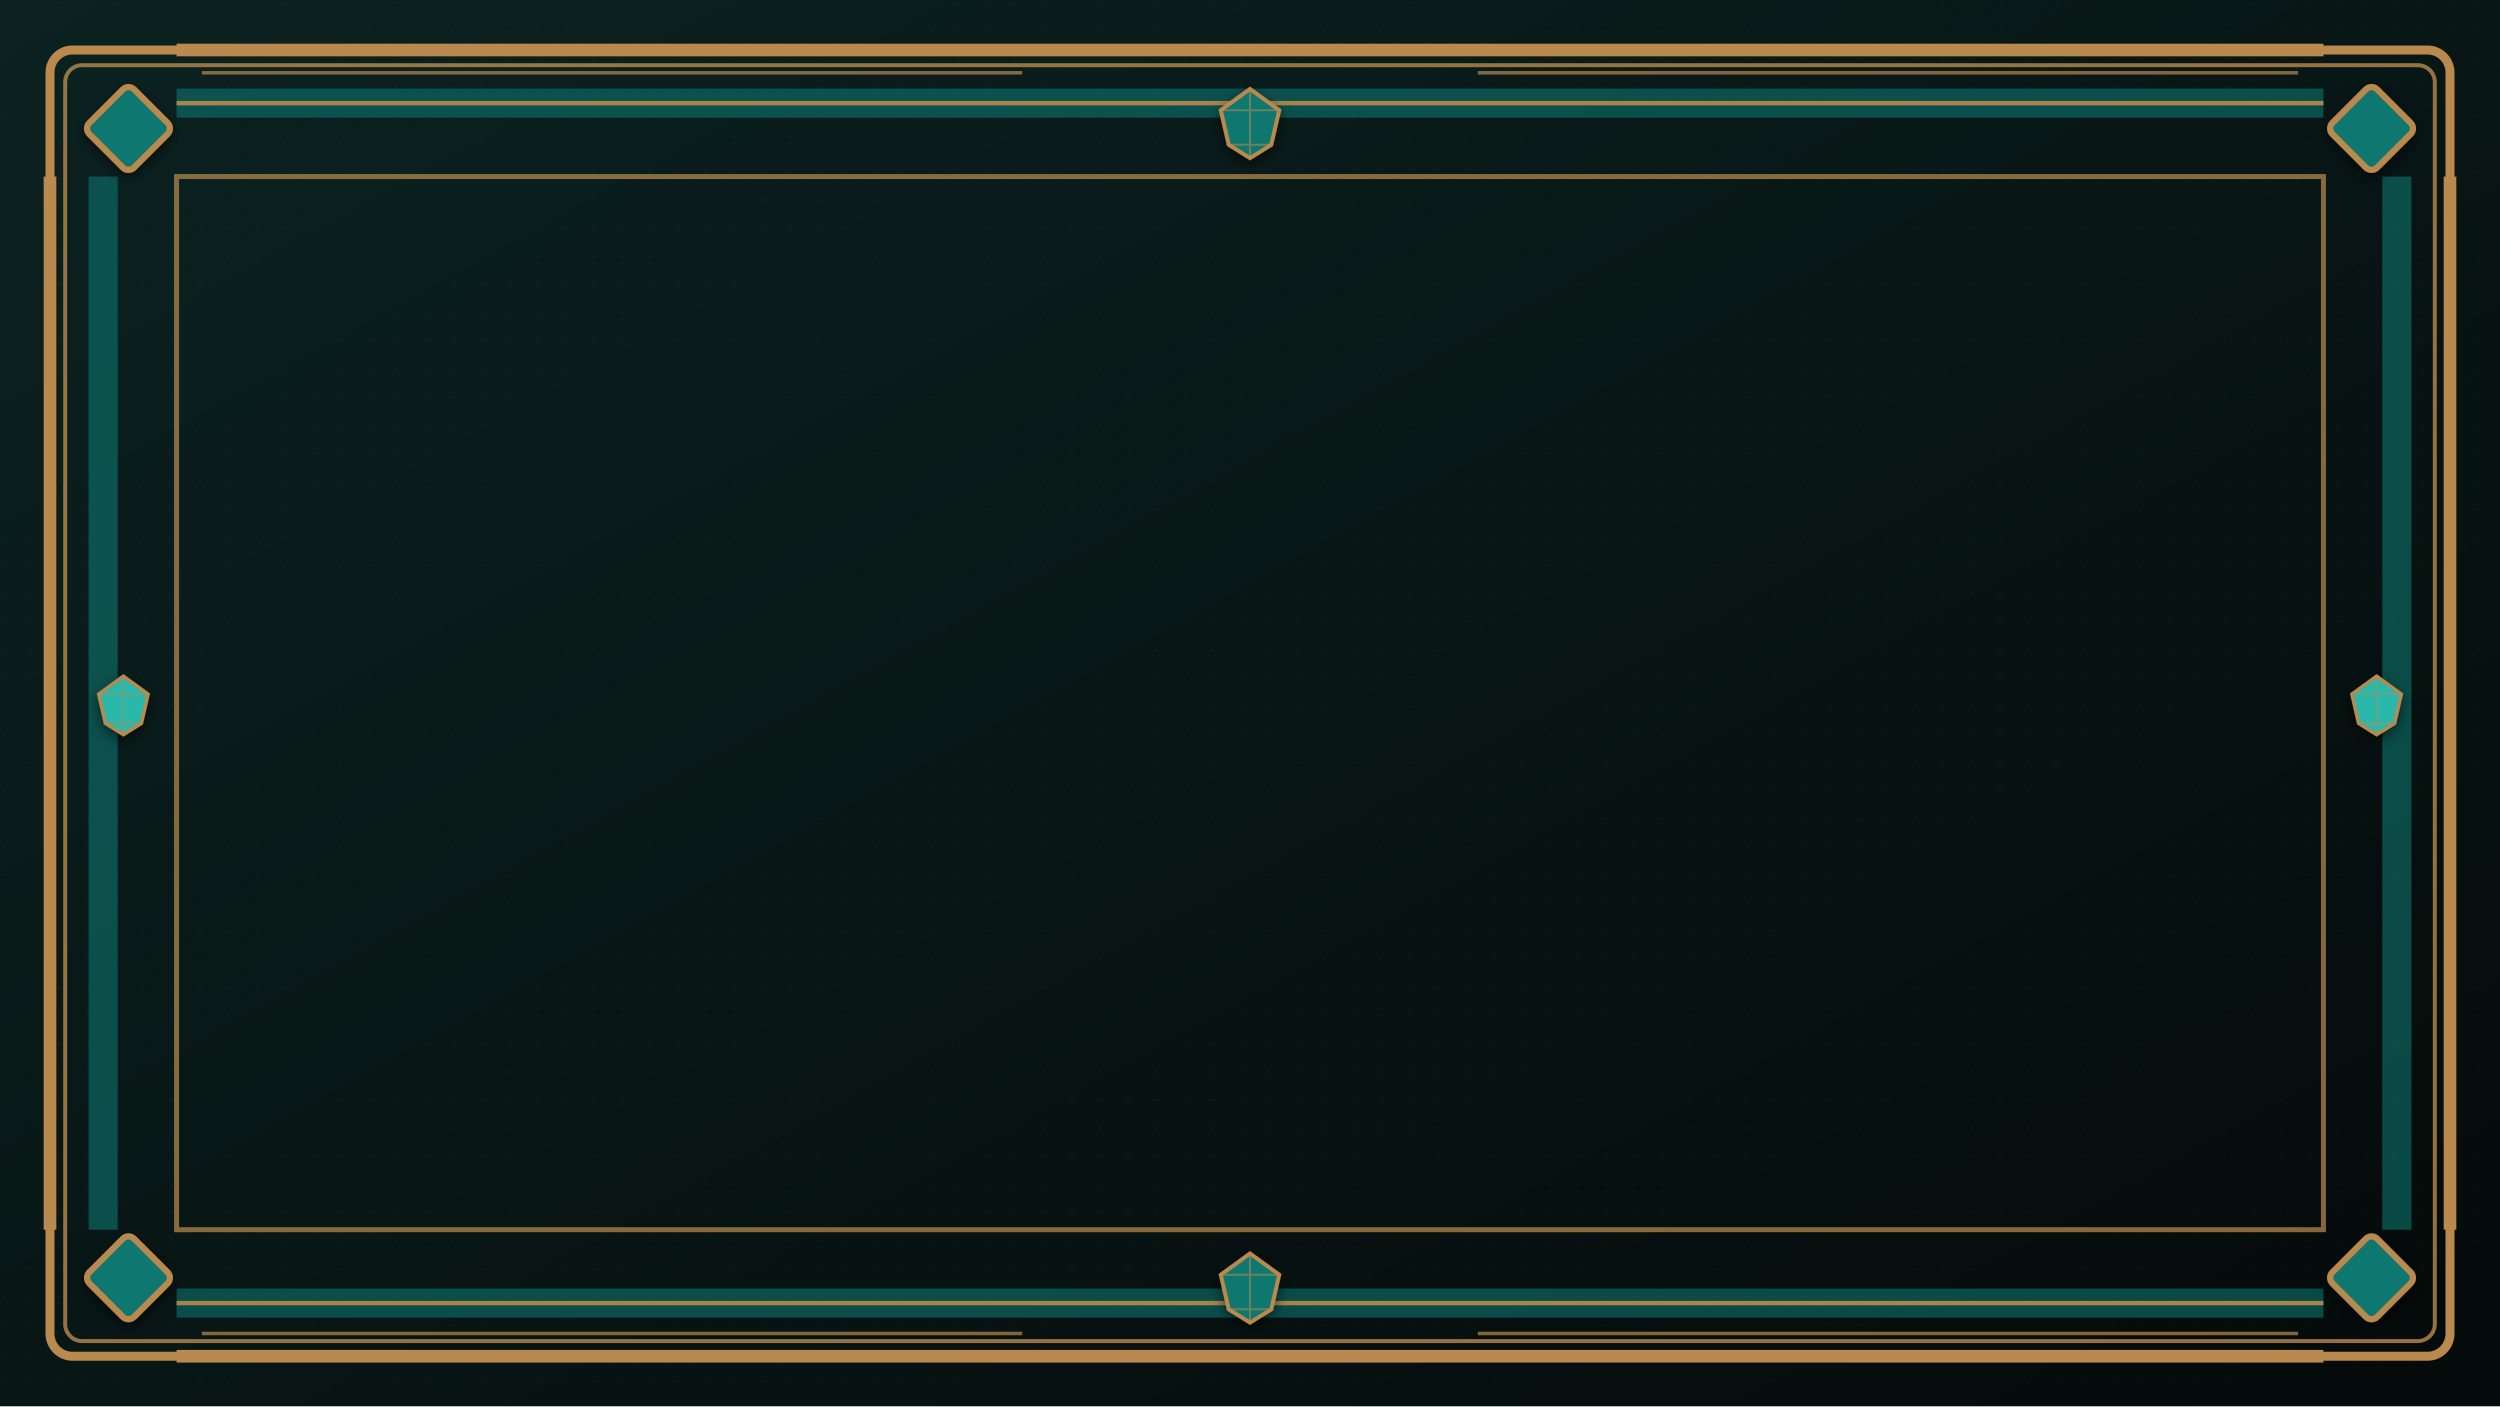
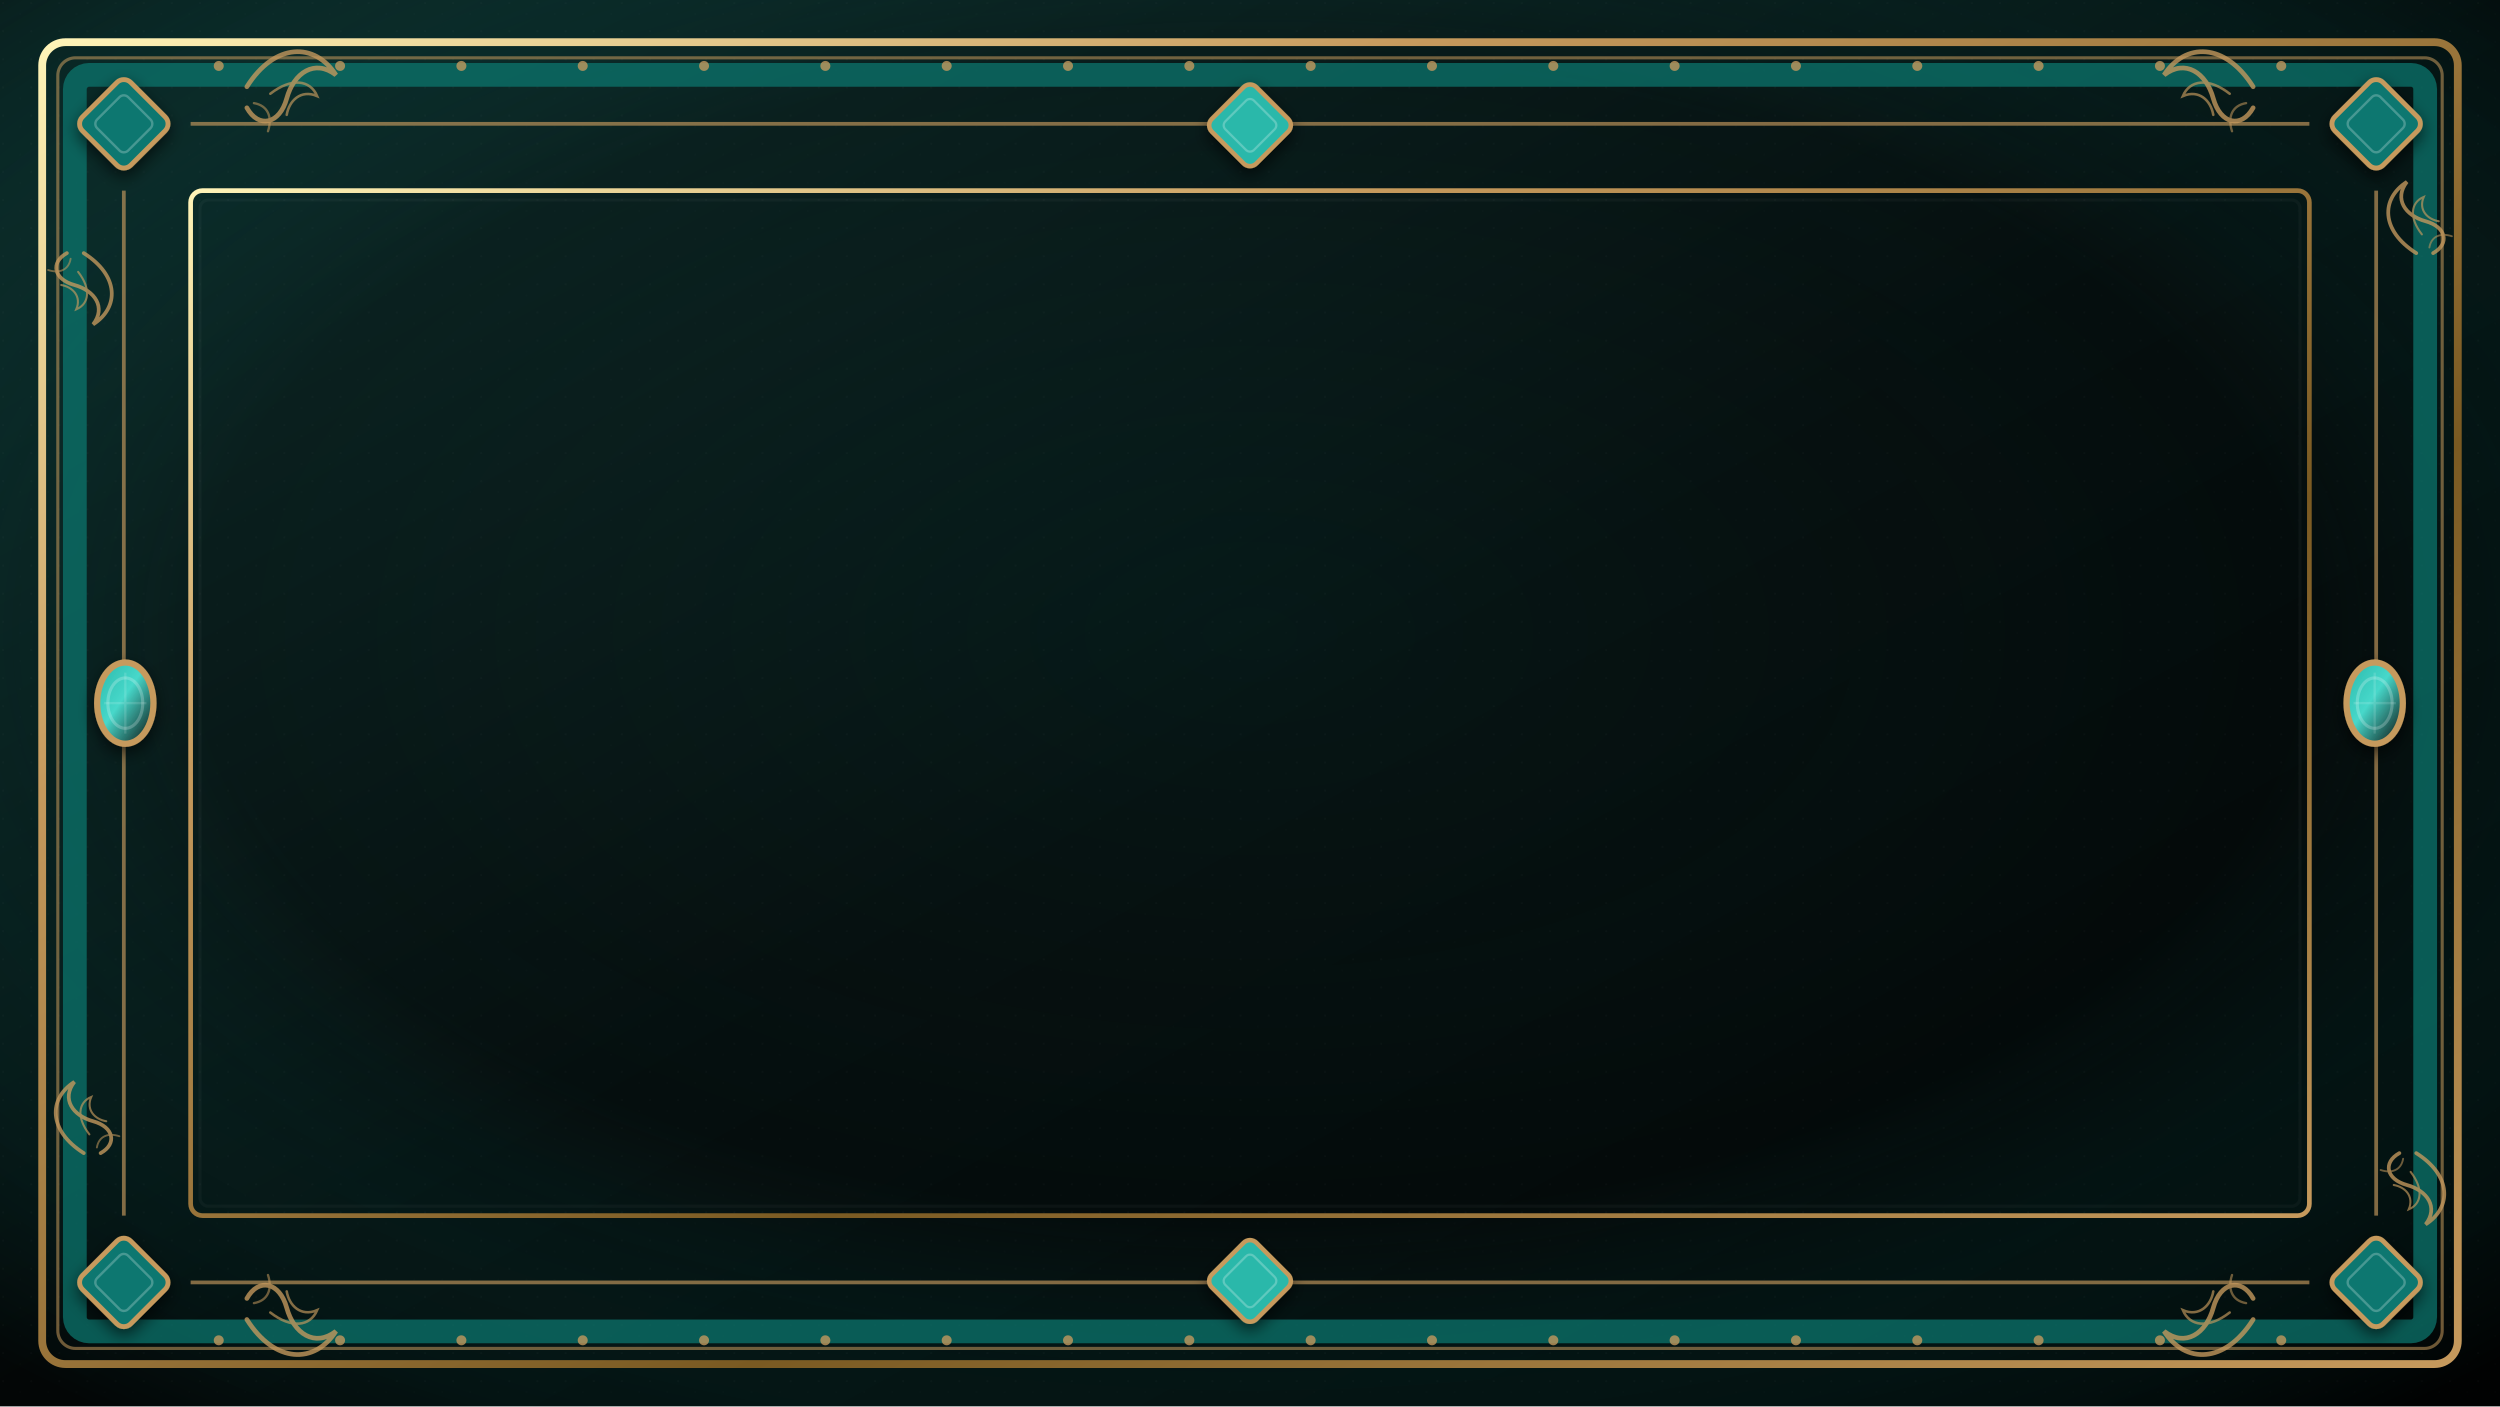
<svg xmlns="http://www.w3.org/2000/svg" width="1600" height="900" viewBox="0 0 1600 900">
  <defs>
    <linearGradient id="bg" x1="0" y1="0" x2="1" y2="1">
-       <stop offset="0" stop-color="#0b2221" />
-       <stop offset="1" stop-color="#050a0a" />
+       <stop offset="0" stop-color="#0d2927" />
+       <stop offset=".52" stop-color="#050b0b" />
+       <stop offset="1" stop-color="#020303" />
    </linearGradient>
-     <linearGradient id="band" x1="0" y1="0" x2="1" y2="0">
-       <stop offset="0" stop-color="#050a0a" />
-       <stop offset=".5" stop-color="#0b2221" />
-       <stop offset="1" stop-color="#050a0a" />
+     <linearGradient id="metal" x1="0" y1="0" x2="1" y2="1">
+       <stop offset="0" stop-color="#fff4b8" />
+       <stop offset=".28" stop-color="#c69a5d" />
+       <stop offset=".65" stop-color="#7a5a22" />
+       <stop offset="1" stop-color="#c69a5d" />
    </linearGradient>
-     <filter id="shadow" x="-20%" y="-20%" width="140%" height="140%">
-       <feDropShadow dx="0" dy="3" stdDeviation="4" flood-color="#000" flood-opacity=".55" />
+     <radialGradient id="halo" cx=".5" cy=".45" r=".72">
+       <stop offset="0" stop-color="#0c7770" stop-opacity=".10" />
+       <stop offset=".58" stop-color="#0c7770" stop-opacity=".025" />
+       <stop offset="1" stop-color="#000" stop-opacity=".48" />
+     </radialGradient>
+     <pattern id="grain" width="18" height="18" patternUnits="userSpaceOnUse">
+       <circle cx="2" cy="2" r=".7" fill="#fff" opacity=".022" />
+       <circle cx="13" cy="9" r=".55" fill="#fff" opacity=".015" />
+     </pattern>
+     <filter id="shadow" x="-25%" y="-25%" width="150%" height="150%">
+       <feDropShadow dx="0" dy="4" stdDeviation="5" flood-color="#000" flood-opacity=".62" />
    </filter>
-     <pattern id="grain" width="18" height="18" patternUnits="userSpaceOnUse">
-       <circle cx="2" cy="2" r=".8" fill="#fff" opacity=".025" />
-       <circle cx="12" cy="8" r=".6" fill="#fff" opacity=".018" />
-     </pattern>
+     <filter id="soft" x="-20%" y="-20%" width="140%" height="140%">
+       <feGaussianBlur stdDeviation="5" />
+     </filter>
  </defs>
  <rect width="1600" height="900" fill="url(#bg)" />
+   <rect width="1600" height="900" fill="url(#halo)" />
  <rect width="1600" height="900" fill="url(#grain)" />
-   <rect x="32" y="32" width="1536" height="836" rx="14.4" fill="none" stroke="#b9894d" stroke-width="5.76" />
-   <rect x="41.72" y="41.72" width="1516.56" height="816.56" rx="10.88" fill="none" stroke="#b9894d" stroke-width="2.56" opacity=".8" />
-   <path d="M113 32 H1487 M113 868 H1487 M32 113 V787 M1568 113 V787" stroke="#b9894d" stroke-width="8.1" />
-   <path d="M113 66.02 H1487 M113 833.98 H1487 M66.02 113 V787 M1533.98 113 V787" stroke="#0c7770" stroke-width="18.63" opacity=".58" />
-   <path d="M113 66.02 H1487 M113 833.98 H1487" stroke="#b9894d" stroke-width="2.835" opacity=".9" />
-   <rect x="113" y="113" width="1374" height="674" fill="none" stroke="#b9894d" stroke-width="3.2" opacity=".72" />
+   <rect x="27" y="27" width="1546" height="846" rx="14.85" fill="none" stroke="url(#metal)" stroke-width="5" />
+   <rect x="37" y="37" width="1526" height="826" rx="11.34" fill="none" stroke="#c69a5d" stroke-opacity=".55" stroke-width="2" />
+   <rect x="47.9" y="47.9" width="1504.2" height="804.2" rx="9.18" fill="none" stroke="#0c7770" stroke-opacity=".72" stroke-width="15.2" />
+   <rect x="122" y="122" width="1356" height="656" rx="7.56" fill="none" stroke="url(#metal)" stroke-width="3" />
+   <g fill="#c69a5d" opacity=".78">
+     <circle cx="140" cy="42.2" r="3.2" />
+     <circle cx="217.647" cy="42.2" r="3.2" />
+     <circle cx="295.294" cy="42.2" r="3.2" />
+     <circle cx="372.941" cy="42.2" r="3.2" />
+     <circle cx="450.588" cy="42.2" r="3.2" />
+     <circle cx="528.235" cy="42.2" r="3.2" />
+     <circle cx="605.882" cy="42.2" r="3.2" />
+     <circle cx="683.529" cy="42.2" r="3.2" />
+     <circle cx="761.176" cy="42.2" r="3.2" />
+     <circle cx="838.824" cy="42.2" r="3.2" />
+     <circle cx="916.471" cy="42.2" r="3.2" />
+     <circle cx="994.118" cy="42.2" r="3.2" />
+     <circle cx="1071.765" cy="42.2" r="3.2" />
+     <circle cx="1149.412" cy="42.2" r="3.2" />
+     <circle cx="1227.059" cy="42.2" r="3.2" />
+     <circle cx="1304.706" cy="42.2" r="3.2" />
+     <circle cx="1382.353" cy="42.2" r="3.2" />
+     <circle cx="1460" cy="42.2" r="3.2" />
+     <circle cx="140" cy="857.8" r="3.2" />
+     <circle cx="217.647" cy="857.8" r="3.2" />
+     <circle cx="295.294" cy="857.8" r="3.2" />
+     <circle cx="372.941" cy="857.8" r="3.2" />
+     <circle cx="450.588" cy="857.8" r="3.2" />
+     <circle cx="528.235" cy="857.8" r="3.2" />
+     <circle cx="605.882" cy="857.8" r="3.2" />
+     <circle cx="683.529" cy="857.8" r="3.2" />
+     <circle cx="761.176" cy="857.8" r="3.2" />
+     <circle cx="838.824" cy="857.8" r="3.2" />
+     <circle cx="916.471" cy="857.8" r="3.2" />
+     <circle cx="994.118" cy="857.8" r="3.2" />
+     <circle cx="1071.765" cy="857.8" r="3.2" />
+     <circle cx="1149.412" cy="857.8" r="3.2" />
+     <circle cx="1227.059" cy="857.8" r="3.2" />
+     <circle cx="1304.706" cy="857.8" r="3.2" />
+     <circle cx="1382.353" cy="857.8" r="3.2" />
+     <circle cx="1460" cy="857.8" r="3.2" />
+   </g>
+   <path d="M122 79.25 H1478 M122 820.75 H1478" stroke="#c69a5d" stroke-width="2.4" opacity=".65" />
+   <path d="M79.25 122 V778 M1520.75 122 V778" stroke="#c69a5d" stroke-width="2.4" opacity=".65" />
  <g filter="url(#shadow)">
-     <g transform="translate(82.22 82.22) rotate(45)">
-       <rect x="-20.218" y="-20.218" width="40.435" height="40.435" rx="5.054" fill="#0c7770" stroke="#b9894d" stroke-width="4" />
+     <g transform="translate(79.25 79.25) scale(0.78) rotate(45)">
+       <rect x="-28" y="-28" width="56" height="56" rx="8" fill="#0c7770" stroke="#c69a5d" stroke-width="4" />
+       <rect x="-18" y="-18" width="36" height="36" rx="5" fill="none" stroke="#fff" stroke-opacity=".24" stroke-width="2" />
    </g>
-     <g transform="translate(1517.78 82.22) rotate(45)">
-       <rect x="-20.218" y="-20.218" width="40.435" height="40.435" rx="5.054" fill="#0c7770" stroke="#b9894d" stroke-width="4" />
+     <g transform="translate(1520.75 79.25) scale(0.78) rotate(45)">
+       <rect x="-28" y="-28" width="56" height="56" rx="8" fill="#0c7770" stroke="#c69a5d" stroke-width="4" />
+       <rect x="-18" y="-18" width="36" height="36" rx="5" fill="none" stroke="#fff" stroke-opacity=".24" stroke-width="2" />
    </g>
-     <g transform="translate(82.22 817.78) rotate(45)">
-       <rect x="-20.218" y="-20.218" width="40.435" height="40.435" rx="5.054" fill="#0c7770" stroke="#b9894d" stroke-width="4" />
+     <g transform="translate(79.25 820.75) scale(0.78) rotate(45)">
+       <rect x="-28" y="-28" width="56" height="56" rx="8" fill="#0c7770" stroke="#c69a5d" stroke-width="4" />
+       <rect x="-18" y="-18" width="36" height="36" rx="5" fill="none" stroke="#fff" stroke-opacity=".24" stroke-width="2" />
    </g>
-     <g transform="translate(1517.78 817.78) rotate(45)">
-       <rect x="-20.218" y="-20.218" width="40.435" height="40.435" rx="5.054" fill="#0c7770" stroke="#b9894d" stroke-width="4" />
+     <g transform="translate(1520.75 820.75) scale(0.78) rotate(45)">
+       <rect x="-28" y="-28" width="56" height="56" rx="8" fill="#0c7770" stroke="#c69a5d" stroke-width="4" />
+       <rect x="-18" y="-18" width="36" height="36" rx="5" fill="none" stroke="#fff" stroke-opacity=".24" stroke-width="2" />
    </g>
-     <g transform="translate(78.98 450) scale(0.72)">
-       <path d="M0-24 L22-8 L16 18 L0 28 L-16 18 L-22-8 Z" fill="#2bb8aa" stroke="#b9894d" stroke-width="3" />
-       <path d="M0-24 L0 28 M-22-8 L22-8 M-16 18 L16 18" stroke="#b9894d" stroke-width="1.5" opacity=".55" />
+     <g transform="translate(800 80.2) scale(0.72) rotate(45)">
+       <rect x="-28" y="-28" width="56" height="56" rx="8" fill="#2bb8aa" stroke="#c69a5d" stroke-width="4" />
+       <rect x="-18" y="-18" width="36" height="36" rx="5" fill="none" stroke="#fff" stroke-opacity=".24" stroke-width="2" />
    </g>
-     <g transform="translate(1521.02 450) scale(0.72)">
-       <path d="M0-24 L22-8 L16 18 L0 28 L-16 18 L-22-8 Z" fill="#2bb8aa" stroke="#b9894d" stroke-width="3" />
-       <path d="M0-24 L0 28 M-22-8 L22-8 M-16 18 L16 18" stroke="#b9894d" stroke-width="1.5" opacity=".55" />
+     <g transform="translate(800 819.8) scale(0.72) rotate(45)">
+       <rect x="-28" y="-28" width="56" height="56" rx="8" fill="#2bb8aa" stroke="#c69a5d" stroke-width="4" />
+       <rect x="-18" y="-18" width="36" height="36" rx="5" fill="none" stroke="#fff" stroke-opacity=".24" stroke-width="2" />
    </g>
-     <g transform="translate(800 77.36) scale(0.85)">
-       <path d="M0-24 L22-8 L16 18 L0 28 L-16 18 L-22-8 Z" fill="#0c7770" stroke="#b9894d" stroke-width="3" />
-       <path d="M0-24 L0 28 M-22-8 L22-8 M-16 18 L16 18" stroke="#b9894d" stroke-width="1.5" opacity=".55" />
+     <g transform="translate(80.2 450) rotate(0)">
+       <defs>
+         <linearGradient id="tealL-g" x1="0" y1="0" x2="1" y2="1">
+           <stop offset="0" stop-color="#2bb8aa" />
+           <stop offset=".45" stop-color="#47d8ca" />
+           <stop offset="1" stop-color="#090909" />
+         </linearGradient>
+       </defs>
+       <ellipse rx="18" ry="26" fill="url(#tealL-g)" stroke="#c69a5d" stroke-width="4" />
+       <ellipse rx="11.16" ry="16.12" fill="none" stroke="#fff" stroke-opacity=".22" stroke-width="2" />
+       <path d="M-13.5 0 H13.5 M0 -19.5 V19.5" stroke="#fff" stroke-opacity=".13" stroke-width="1.5" />
    </g>
-     <g transform="translate(800 822.64) scale(0.85)">
-       <path d="M0-24 L22-8 L16 18 L0 28 L-16 18 L-22-8 Z" fill="#0c7770" stroke="#b9894d" stroke-width="3" />
-       <path d="M0-24 L0 28 M-22-8 L22-8 M-16 18 L16 18" stroke="#b9894d" stroke-width="1.5" opacity=".55" />
+     <g transform="translate(1519.8 450) rotate(0)">
+       <defs>
+         <linearGradient id="tealR-g" x1="0" y1="0" x2="1" y2="1">
+           <stop offset="0" stop-color="#2bb8aa" />
+           <stop offset=".45" stop-color="#47d8ca" />
+           <stop offset="1" stop-color="#090909" />
+         </linearGradient>
+       </defs>
+       <ellipse rx="18" ry="26" fill="url(#tealR-g)" stroke="#c69a5d" stroke-width="4" />
+       <ellipse rx="11.16" ry="16.12" fill="none" stroke="#fff" stroke-opacity=".22" stroke-width="2" />
+       <path d="M-13.5 0 H13.5 M0 -19.5 V19.5" stroke="#fff" stroke-opacity=".13" stroke-width="1.5" />
    </g>
  </g>
-   <g stroke="#b9894d" fill="none" opacity=".7" stroke-width="2.24">
-     <path d="M129.2 46.58 H654.2 M945.8 46.58 H1470.8" />
-     <path d="M129.2 853.42 H654.2 M945.8 853.42 H1470.8" />
+   <g opacity=".78">
+     <g transform="translate(158 55.5) scale(0.75 0.75)" fill="none" stroke="#c69a5d" stroke-linecap="round">
+       <path d="M0 0 C24-38 58-38 76-10 C58-24 40-12 34 10 C28 32 10 36 0 18" stroke-width="4" />
+       <path d="M20 6 C38-8 54-6 60 8 C46 2 36 12 34 24" stroke-width="2.2" opacity=".85" />
+       <path d="M6 14 C18 16 22 26 18 38" stroke-width="2" opacity=".7" />
+     </g>
+     <g transform="translate(1442 55.5) scale(-0.75 0.75)" fill="none" stroke="#c69a5d" stroke-linecap="round">
+       <path d="M0 0 C24-38 58-38 76-10 C58-24 40-12 34 10 C28 32 10 36 0 18" stroke-width="4" />
+       <path d="M20 6 C38-8 54-6 60 8 C46 2 36 12 34 24" stroke-width="2.2" opacity=".85" />
+       <path d="M6 14 C18 16 22 26 18 38" stroke-width="2" opacity=".7" />
+     </g>
+     <g transform="translate(0 900) scale(1 -1)">
+       <g transform="translate(158 55.5) scale(0.75 0.75)" fill="none" stroke="#c69a5d" stroke-linecap="round">
+         <path d="M0 0 C24-38 58-38 76-10 C58-24 40-12 34 10 C28 32 10 36 0 18" stroke-width="4" />
+         <path d="M20 6 C38-8 54-6 60 8 C46 2 36 12 34 24" stroke-width="2.2" opacity=".85" />
+         <path d="M6 14 C18 16 22 26 18 38" stroke-width="2" opacity=".7" />
+       </g>
+       <g transform="translate(1442 55.5) scale(-0.75 0.75)" fill="none" stroke="#c69a5d" stroke-linecap="round">
+         <path d="M0 0 C24-38 58-38 76-10 C58-24 40-12 34 10 C28 32 10 36 0 18" stroke-width="4" />
+         <path d="M20 6 C38-8 54-6 60 8 C46 2 36 12 34 24" stroke-width="2.2" opacity=".85" />
+         <path d="M6 14 C18 16 22 26 18 38" stroke-width="2" opacity=".7" />
+       </g>
+     </g>
+     <g transform="translate(53.6 162) rotate(90)">
+       <g transform="translate(0 0) scale(0.6 0.6)" fill="none" stroke="#c69a5d" stroke-linecap="round">
+         <path d="M0 0 C24-38 58-38 76-10 C58-24 40-12 34 10 C28 32 10 36 0 18" stroke-width="4" />
+         <path d="M20 6 C38-8 54-6 60 8 C46 2 36 12 34 24" stroke-width="2.2" opacity=".85" />
+         <path d="M6 14 C18 16 22 26 18 38" stroke-width="2" opacity=".7" />
+       </g>
+     </g>
+     <g transform="translate(53.6 738) rotate(-90)">
+       <g transform="translate(0 0) scale(0.6 0.6)" fill="none" stroke="#c69a5d" stroke-linecap="round">
+         <path d="M0 0 C24-38 58-38 76-10 C58-24 40-12 34 10 C28 32 10 36 0 18" stroke-width="4" />
+         <path d="M20 6 C38-8 54-6 60 8 C46 2 36 12 34 24" stroke-width="2.2" opacity=".85" />
+         <path d="M6 14 C18 16 22 26 18 38" stroke-width="2" opacity=".7" />
+       </g>
+     </g>
+     <g transform="translate(1546.4 162) rotate(-90)">
+       <g transform="translate(0 0) scale(0.6 0.6)" fill="none" stroke="#c69a5d" stroke-linecap="round">
+         <path d="M0 0 C24-38 58-38 76-10 C58-24 40-12 34 10 C28 32 10 36 0 18" stroke-width="4" />
+         <path d="M20 6 C38-8 54-6 60 8 C46 2 36 12 34 24" stroke-width="2.2" opacity=".85" />
+         <path d="M6 14 C18 16 22 26 18 38" stroke-width="2" opacity=".7" />
+       </g>
+     </g>
+     <g transform="translate(1546.4 738) rotate(90)">
+       <g transform="translate(0 0) scale(0.6 0.6)" fill="none" stroke="#c69a5d" stroke-linecap="round">
+         <path d="M0 0 C24-38 58-38 76-10 C58-24 40-12 34 10 C28 32 10 36 0 18" stroke-width="4" />
+         <path d="M20 6 C38-8 54-6 60 8 C46 2 36 12 34 24" stroke-width="2.2" opacity=".85" />
+         <path d="M6 14 C18 16 22 26 18 38" stroke-width="2" opacity=".7" />
+       </g>
+     </g>
  </g>
+   <rect x="128" y="128" width="1344" height="644" rx="5.4" fill="none" stroke="#fff" stroke-opacity=".035" stroke-width="2" />
</svg>
